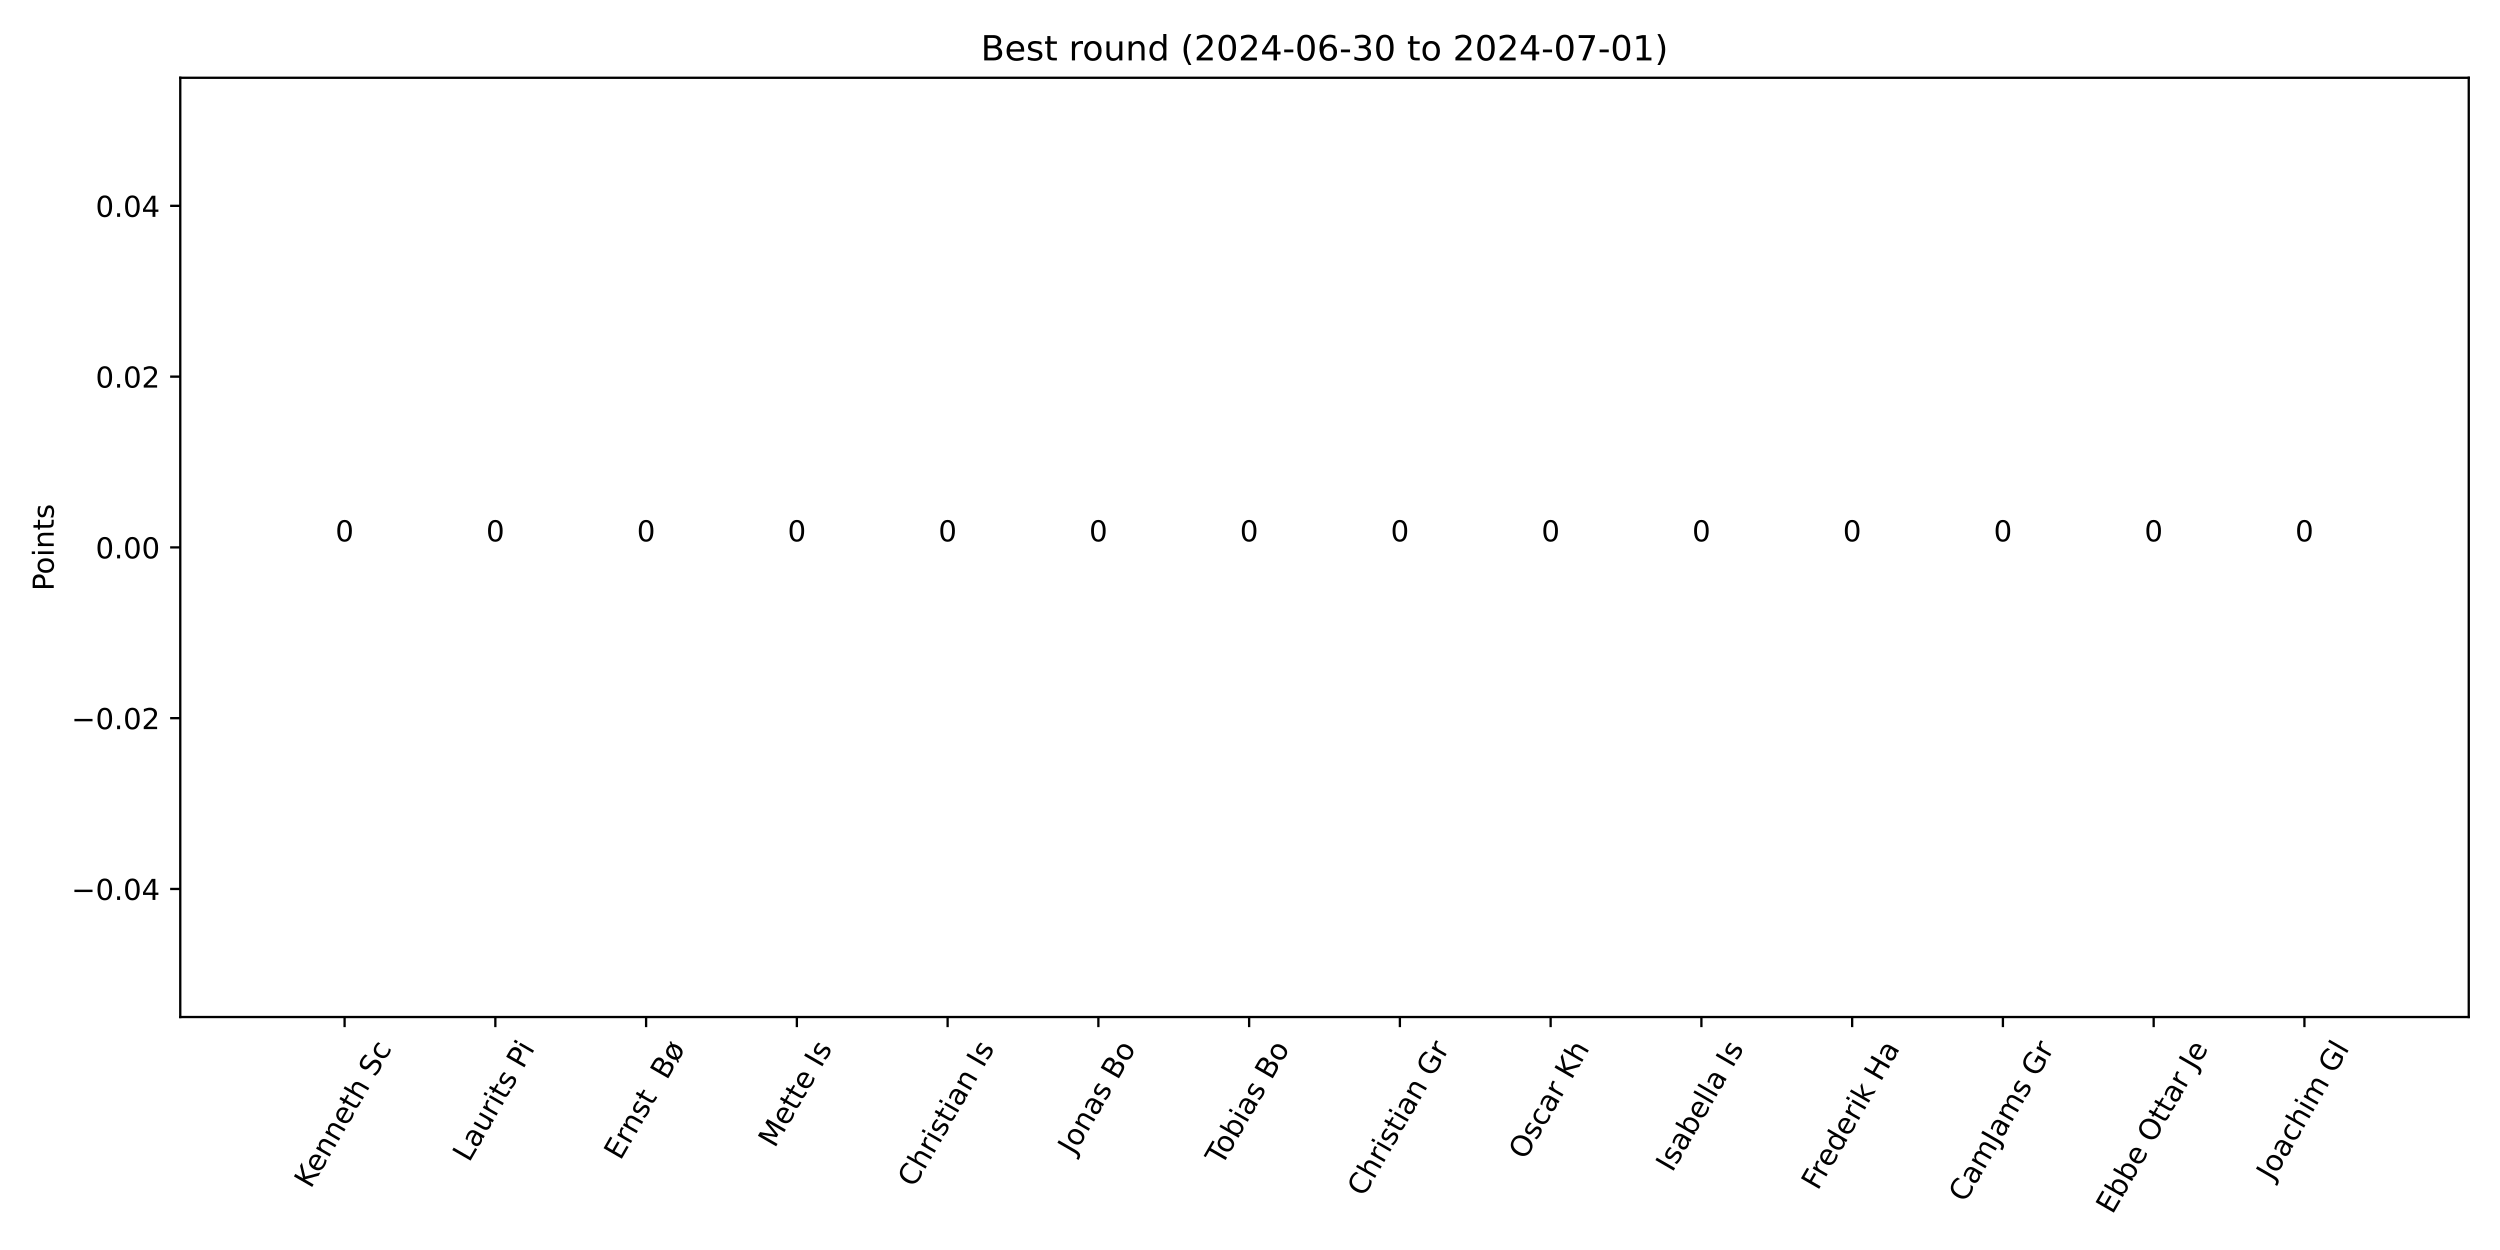
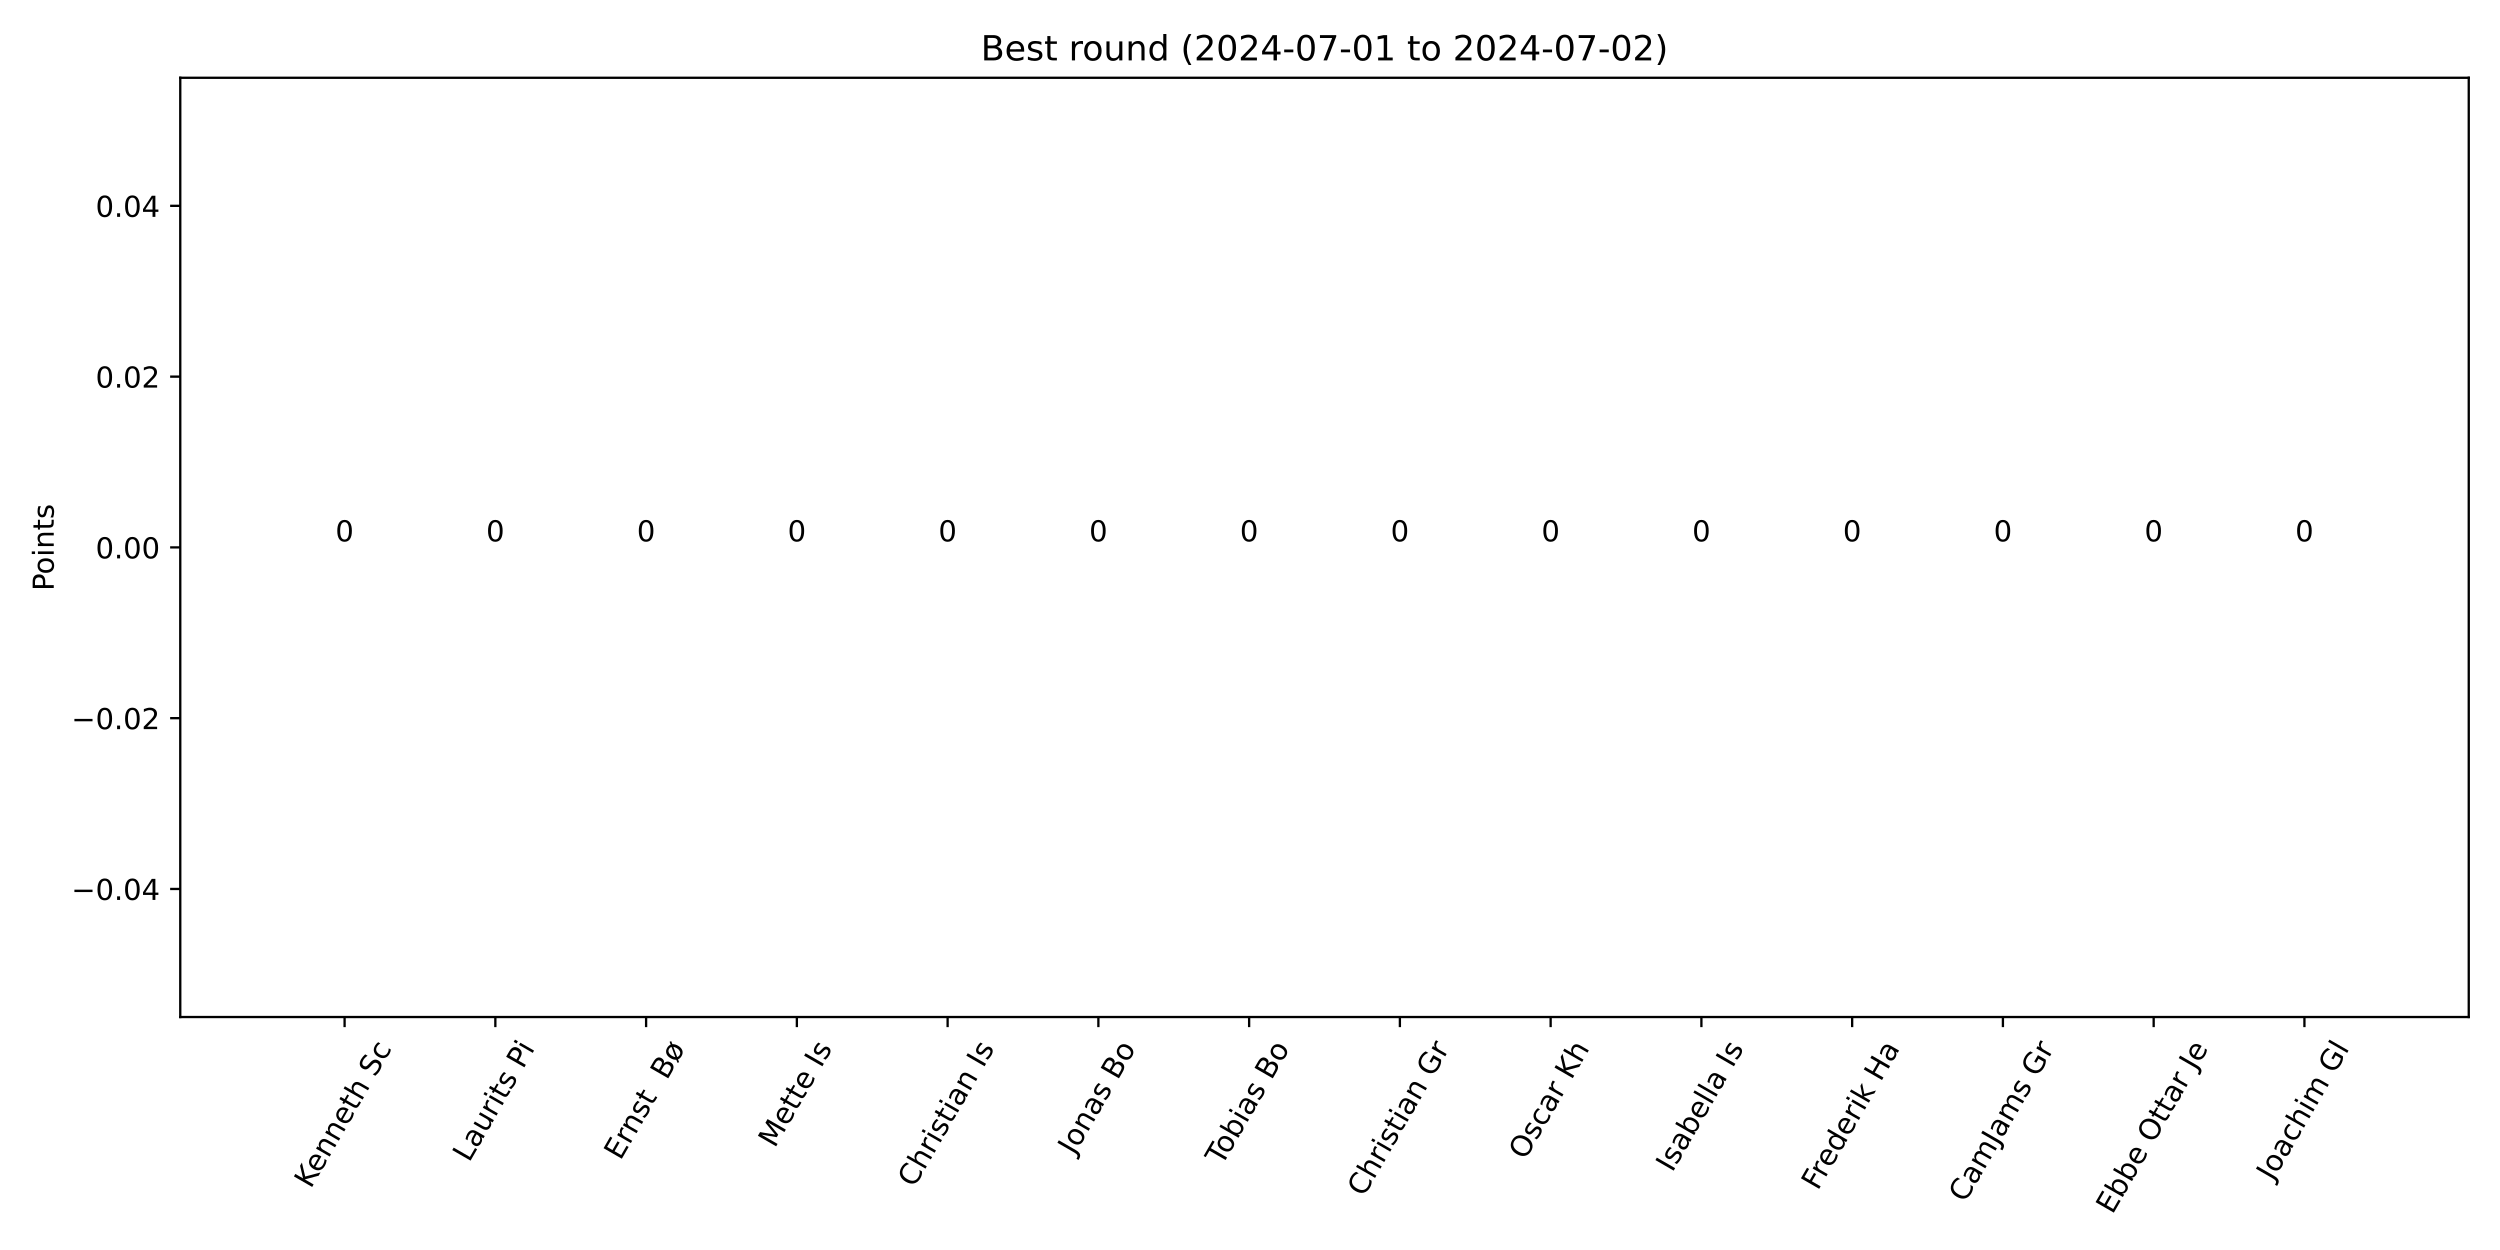
<svg xmlns="http://www.w3.org/2000/svg" xmlns:xlink="http://www.w3.org/1999/xlink" width="864pt" height="432pt" viewBox="0 0 864 432" version="1.1">
  <defs>
    <style type="text/css">*{stroke-linejoin: round; stroke-linecap: butt}</style>
  </defs>
  <g id="figure_1">
    <g id="patch_1">
      <path d="M 0 432  L 864 432  L 864 0  L 0 0  z " style="fill: #ffffff" />
    </g>
    <g id="axes_1">
      <g id="patch_2">
        <path d="M 62.3 351.483  L 853.2 351.483  L 853.2 26.88  L 62.3 26.88  z " style="fill: #ffffff" />
      </g>
      <g id="patch_3">
-         <path d="M 98.25 189.181  L 139.931 189.181  L 139.931 189.181  L 98.25 189.181  z " clip-path="url(#pc8f43607da)" style="fill: #1e90ff" />
+         <path d="M 98.25 189.181  L 139.931 189.181  L 139.931 189.181  L 98.25 189.181  z " clip-path="url(#p1f60ab4ab5)" style="fill: #1e90ff" />
      </g>
      <g id="patch_4">
-         <path d="M 150.351 189.181  L 192.033 189.181  L 192.033 189.181  L 150.351 189.181  z " clip-path="url(#pc8f43607da)" style="fill: #1e90ff" />
+         <path d="M 150.351 189.181  L 192.033 189.181  L 192.033 189.181  L 150.351 189.181  z " clip-path="url(#p1f60ab4ab5)" style="fill: #1e90ff" />
      </g>
      <g id="patch_5">
-         <path d="M 202.453 189.181  L 244.134 189.181  L 244.134 189.181  L 202.453 189.181  z " clip-path="url(#pc8f43607da)" style="fill: #1e90ff" />
+         <path d="M 202.453 189.181  L 244.134 189.181  L 244.134 189.181  L 202.453 189.181  z " clip-path="url(#p1f60ab4ab5)" style="fill: #1e90ff" />
      </g>
      <g id="patch_6">
-         <path d="M 254.554 189.181  L 296.236 189.181  L 296.236 189.181  L 254.554 189.181  z " clip-path="url(#pc8f43607da)" style="fill: #1e90ff" />
+         <path d="M 254.554 189.181  L 296.236 189.181  L 296.236 189.181  L 254.554 189.181  z " clip-path="url(#p1f60ab4ab5)" style="fill: #1e90ff" />
      </g>
      <g id="patch_7">
-         <path d="M 306.656 189.181  L 348.337 189.181  L 348.337 189.181  L 306.656 189.181  z " clip-path="url(#pc8f43607da)" style="fill: #1e90ff" />
+         <path d="M 306.656 189.181  L 348.337 189.181  L 348.337 189.181  L 306.656 189.181  z " clip-path="url(#p1f60ab4ab5)" style="fill: #1e90ff" />
      </g>
      <g id="patch_8">
-         <path d="M 358.757 189.181  L 400.438 189.181  L 400.438 189.181  L 358.757 189.181  z " clip-path="url(#pc8f43607da)" style="fill: #1e90ff" />
+         <path d="M 358.757 189.181  L 400.438 189.181  L 400.438 189.181  L 358.757 189.181  z " clip-path="url(#p1f60ab4ab5)" style="fill: #1e90ff" />
      </g>
      <g id="patch_9">
-         <path d="M 410.859 189.181  L 452.54 189.181  L 452.54 189.181  L 410.859 189.181  z " clip-path="url(#pc8f43607da)" style="fill: #1e90ff" />
+         <path d="M 410.859 189.181  L 452.54 189.181  L 452.54 189.181  L 410.859 189.181  z " clip-path="url(#p1f60ab4ab5)" style="fill: #1e90ff" />
      </g>
      <g id="patch_10">
-         <path d="M 462.96 189.181  L 504.641 189.181  L 504.641 189.181  L 462.96 189.181  z " clip-path="url(#pc8f43607da)" style="fill: #1e90ff" />
+         <path d="M 462.96 189.181  L 504.641 189.181  L 504.641 189.181  L 462.96 189.181  z " clip-path="url(#p1f60ab4ab5)" style="fill: #1e90ff" />
      </g>
      <g id="patch_11">
-         <path d="M 515.062 189.181  L 556.743 189.181  L 556.743 189.181  L 515.062 189.181  z " clip-path="url(#pc8f43607da)" style="fill: #1e90ff" />
+         <path d="M 515.062 189.181  L 556.743 189.181  L 556.743 189.181  L 515.062 189.181  z " clip-path="url(#p1f60ab4ab5)" style="fill: #1e90ff" />
      </g>
      <g id="patch_12">
-         <path d="M 567.163 189.181  L 608.844 189.181  L 608.844 189.181  L 567.163 189.181  z " clip-path="url(#pc8f43607da)" style="fill: #1e90ff" />
+         <path d="M 567.163 189.181  L 608.844 189.181  L 608.844 189.181  L 567.163 189.181  z " clip-path="url(#p1f60ab4ab5)" style="fill: #1e90ff" />
      </g>
      <g id="patch_13">
-         <path d="M 619.264 189.181  L 660.946 189.181  L 660.946 189.181  L 619.264 189.181  z " clip-path="url(#pc8f43607da)" style="fill: #1e90ff" />
+         <path d="M 619.264 189.181  L 660.946 189.181  L 660.946 189.181  L 619.264 189.181  z " clip-path="url(#p1f60ab4ab5)" style="fill: #1e90ff" />
      </g>
      <g id="patch_14">
-         <path d="M 671.366 189.181  L 713.047 189.181  L 713.047 189.181  L 671.366 189.181  z " clip-path="url(#pc8f43607da)" style="fill: #1e90ff" />
+         <path d="M 671.366 189.181  L 713.047 189.181  L 713.047 189.181  L 671.366 189.181  z " clip-path="url(#p1f60ab4ab5)" style="fill: #1e90ff" />
      </g>
      <g id="patch_15">
-         <path d="M 723.467 189.181  L 765.149 189.181  L 765.149 189.181  L 723.467 189.181  z " clip-path="url(#pc8f43607da)" style="fill: #1e90ff" />
+         <path d="M 723.467 189.181  L 765.149 189.181  L 765.149 189.181  L 723.467 189.181  z " clip-path="url(#p1f60ab4ab5)" style="fill: #1e90ff" />
      </g>
      <g id="patch_16">
-         <path d="M 775.569 189.181  L 817.25 189.181  L 817.25 189.181  L 775.569 189.181  z " clip-path="url(#pc8f43607da)" style="fill: #1e90ff" />
+         <path d="M 775.569 189.181  L 817.25 189.181  L 817.25 189.181  L 775.569 189.181  z " clip-path="url(#p1f60ab4ab5)" style="fill: #1e90ff" />
      </g>
      <g id="matplotlib.axis_1">
        <g id="xtick_1">
          <g id="line2d_1">
            <defs>
-               <path id="me9775a3756" d="M 0 0  L 0 3.5  " style="stroke: #000000; stroke-width: 0.8" />
+               <path id="m87317bc1e0" d="M 0 0  L 0 3.5  " style="stroke: #000000; stroke-width: 0.8" />
            </defs>
            <g>
-               <use xlink:href="#me9775a3756" x="119.091" y="351.483" style="stroke: #000000; stroke-width: 0.8" />
+               <use xlink:href="#m87317bc1e0" x="119.091" y="351.483" style="stroke: #000000; stroke-width: 0.8" />
            </g>
          </g>
          <g id="text_1">
            <g transform="translate(107.3998 411.0581) rotate(-60) scale(0.1 -0.1)">
              <defs>
                <path id="DejaVuSans-4b" d="M 628 4666  L 1259 4666  L 1259 2694  L 3353 4666  L 4166 4666  L 1850 2491  L 4331 0  L 3500 0  L 1259 2247  L 1259 0  L 628 0  L 628 4666  z " transform="scale(0.015625)" />
                <path id="DejaVuSans-65" d="M 3597 1894  L 3597 1613  L 953 1613  Q 991 1019 1311 708  Q 1631 397 2203 397  Q 2534 397 2845 478  Q 3156 559 3463 722  L 3463 178  Q 3153 47 2828 -22  Q 2503 -91 2169 -91  Q 1331 -91 842 396  Q 353 884 353 1716  Q 353 2575 817 3079  Q 1281 3584 2069 3584  Q 2775 3584 3186 3129  Q 3597 2675 3597 1894  z M 3022 2063  Q 3016 2534 2758 2815  Q 2500 3097 2075 3097  Q 1594 3097 1305 2825  Q 1016 2553 972 2059  L 3022 2063  z " transform="scale(0.015625)" />
                <path id="DejaVuSans-6e" d="M 3513 2113  L 3513 0  L 2938 0  L 2938 2094  Q 2938 2591 2744 2837  Q 2550 3084 2163 3084  Q 1697 3084 1428 2787  Q 1159 2491 1159 1978  L 1159 0  L 581 0  L 581 3500  L 1159 3500  L 1159 2956  Q 1366 3272 1645 3428  Q 1925 3584 2291 3584  Q 2894 3584 3203 3211  Q 3513 2838 3513 2113  z " transform="scale(0.015625)" />
                <path id="DejaVuSans-74" d="M 1172 4494  L 1172 3500  L 2356 3500  L 2356 3053  L 1172 3053  L 1172 1153  Q 1172 725 1289 603  Q 1406 481 1766 481  L 2356 481  L 2356 0  L 1766 0  Q 1100 0 847 248  Q 594 497 594 1153  L 594 3053  L 172 3053  L 172 3500  L 594 3500  L 594 4494  L 1172 4494  z " transform="scale(0.015625)" />
                <path id="DejaVuSans-68" d="M 3513 2113  L 3513 0  L 2938 0  L 2938 2094  Q 2938 2591 2744 2837  Q 2550 3084 2163 3084  Q 1697 3084 1428 2787  Q 1159 2491 1159 1978  L 1159 0  L 581 0  L 581 4863  L 1159 4863  L 1159 2956  Q 1366 3272 1645 3428  Q 1925 3584 2291 3584  Q 2894 3584 3203 3211  Q 3513 2838 3513 2113  z " transform="scale(0.015625)" />
                <path id="DejaVuSans-20" transform="scale(0.015625)" />
                <path id="DejaVuSans-53" d="M 3425 4513  L 3425 3897  Q 3066 4069 2747 4153  Q 2428 4238 2131 4238  Q 1616 4238 1336 4038  Q 1056 3838 1056 3469  Q 1056 3159 1242 3001  Q 1428 2844 1947 2747  L 2328 2669  Q 3034 2534 3370 2195  Q 3706 1856 3706 1288  Q 3706 609 3251 259  Q 2797 -91 1919 -91  Q 1588 -91 1214 -16  Q 841 59 441 206  L 441 856  Q 825 641 1194 531  Q 1563 422 1919 422  Q 2459 422 2753 634  Q 3047 847 3047 1241  Q 3047 1584 2836 1778  Q 2625 1972 2144 2069  L 1759 2144  Q 1053 2284 737 2584  Q 422 2884 422 3419  Q 422 4038 858 4394  Q 1294 4750 2059 4750  Q 2388 4750 2728 4690  Q 3069 4631 3425 4513  z " transform="scale(0.015625)" />
                <path id="DejaVuSans-63" d="M 3122 3366  L 3122 2828  Q 2878 2963 2633 3030  Q 2388 3097 2138 3097  Q 1578 3097 1268 2742  Q 959 2388 959 1747  Q 959 1106 1268 751  Q 1578 397 2138 397  Q 2388 397 2633 464  Q 2878 531 3122 666  L 3122 134  Q 2881 22 2623 -34  Q 2366 -91 2075 -91  Q 1284 -91 818 406  Q 353 903 353 1747  Q 353 2603 823 3093  Q 1294 3584 2113 3584  Q 2378 3584 2631 3529  Q 2884 3475 3122 3366  z " transform="scale(0.015625)" />
              </defs>
              <use xlink:href="#DejaVuSans-4b" />
              <use xlink:href="#DejaVuSans-65" x="60.576" />
              <use xlink:href="#DejaVuSans-6e" x="122.1" />
              <use xlink:href="#DejaVuSans-6e" x="185.479" />
              <use xlink:href="#DejaVuSans-65" x="248.857" />
              <use xlink:href="#DejaVuSans-74" x="310.381" />
              <use xlink:href="#DejaVuSans-68" x="349.59" />
              <use xlink:href="#DejaVuSans-20" x="412.969" />
              <use xlink:href="#DejaVuSans-53" x="444.756" />
              <use xlink:href="#DejaVuSans-63" x="508.232" />
            </g>
          </g>
        </g>
        <g id="xtick_2">
          <g id="line2d_2">
            <g>
-               <use xlink:href="#me9775a3756" x="171.192" y="351.483" style="stroke: #000000; stroke-width: 0.8" />
+               <use xlink:href="#m87317bc1e0" x="171.192" y="351.483" style="stroke: #000000; stroke-width: 0.8" />
            </g>
          </g>
          <g id="text_2">
            <g transform="translate(162.1274 401.9608) rotate(-60) scale(0.1 -0.1)">
              <defs>
                <path id="DejaVuSans-4c" d="M 628 4666  L 1259 4666  L 1259 531  L 3531 531  L 3531 0  L 628 0  L 628 4666  z " transform="scale(0.015625)" />
                <path id="DejaVuSans-61" d="M 2194 1759  Q 1497 1759 1228 1600  Q 959 1441 959 1056  Q 959 750 1161 570  Q 1363 391 1709 391  Q 2188 391 2477 730  Q 2766 1069 2766 1631  L 2766 1759  L 2194 1759  z M 3341 1997  L 3341 0  L 2766 0  L 2766 531  Q 2569 213 2275 61  Q 1981 -91 1556 -91  Q 1019 -91 701 211  Q 384 513 384 1019  Q 384 1609 779 1909  Q 1175 2209 1959 2209  L 2766 2209  L 2766 2266  Q 2766 2663 2505 2880  Q 2244 3097 1772 3097  Q 1472 3097 1187 3025  Q 903 2953 641 2809  L 641 3341  Q 956 3463 1253 3523  Q 1550 3584 1831 3584  Q 2591 3584 2966 3190  Q 3341 2797 3341 1997  z " transform="scale(0.015625)" />
                <path id="DejaVuSans-75" d="M 544 1381  L 544 3500  L 1119 3500  L 1119 1403  Q 1119 906 1312 657  Q 1506 409 1894 409  Q 2359 409 2629 706  Q 2900 1003 2900 1516  L 2900 3500  L 3475 3500  L 3475 0  L 2900 0  L 2900 538  Q 2691 219 2414 64  Q 2138 -91 1772 -91  Q 1169 -91 856 284  Q 544 659 544 1381  z M 1991 3584  L 1991 3584  z " transform="scale(0.015625)" />
                <path id="DejaVuSans-72" d="M 2631 2963  Q 2534 3019 2420 3045  Q 2306 3072 2169 3072  Q 1681 3072 1420 2755  Q 1159 2438 1159 1844  L 1159 0  L 581 0  L 581 3500  L 1159 3500  L 1159 2956  Q 1341 3275 1631 3429  Q 1922 3584 2338 3584  Q 2397 3584 2469 3576  Q 2541 3569 2628 3553  L 2631 2963  z " transform="scale(0.015625)" />
                <path id="DejaVuSans-69" d="M 603 3500  L 1178 3500  L 1178 0  L 603 0  L 603 3500  z M 603 4863  L 1178 4863  L 1178 4134  L 603 4134  L 603 4863  z " transform="scale(0.015625)" />
                <path id="DejaVuSans-73" d="M 2834 3397  L 2834 2853  Q 2591 2978 2328 3040  Q 2066 3103 1784 3103  Q 1356 3103 1142 2972  Q 928 2841 928 2578  Q 928 2378 1081 2264  Q 1234 2150 1697 2047  L 1894 2003  Q 2506 1872 2764 1633  Q 3022 1394 3022 966  Q 3022 478 2636 193  Q 2250 -91 1575 -91  Q 1294 -91 989 -36  Q 684 19 347 128  L 347 722  Q 666 556 975 473  Q 1284 391 1588 391  Q 1994 391 2212 530  Q 2431 669 2431 922  Q 2431 1156 2273 1281  Q 2116 1406 1581 1522  L 1381 1569  Q 847 1681 609 1914  Q 372 2147 372 2553  Q 372 3047 722 3315  Q 1072 3584 1716 3584  Q 2034 3584 2315 3537  Q 2597 3491 2834 3397  z " transform="scale(0.015625)" />
                <path id="DejaVuSans-50" d="M 1259 4147  L 1259 2394  L 2053 2394  Q 2494 2394 2734 2622  Q 2975 2850 2975 3272  Q 2975 3691 2734 3919  Q 2494 4147 2053 4147  L 1259 4147  z M 628 4666  L 2053 4666  Q 2838 4666 3239 4311  Q 3641 3956 3641 3272  Q 3641 2581 3239 2228  Q 2838 1875 2053 1875  L 1259 1875  L 1259 0  L 628 0  L 628 4666  z " transform="scale(0.015625)" />
              </defs>
              <use xlink:href="#DejaVuSans-4c" />
              <use xlink:href="#DejaVuSans-61" x="55.713" />
              <use xlink:href="#DejaVuSans-75" x="116.992" />
              <use xlink:href="#DejaVuSans-72" x="180.371" />
              <use xlink:href="#DejaVuSans-69" x="221.484" />
              <use xlink:href="#DejaVuSans-74" x="249.268" />
              <use xlink:href="#DejaVuSans-73" x="288.477" />
              <use xlink:href="#DejaVuSans-20" x="340.576" />
              <use xlink:href="#DejaVuSans-50" x="372.363" />
              <use xlink:href="#DejaVuSans-69" x="430.416" />
            </g>
          </g>
        </g>
        <g id="xtick_3">
          <g id="line2d_3">
            <g>
-               <use xlink:href="#me9775a3756" x="223.293" y="351.483" style="stroke: #000000; stroke-width: 0.8" />
+               <use xlink:href="#m87317bc1e0" x="223.293" y="351.483" style="stroke: #000000; stroke-width: 0.8" />
            </g>
          </g>
          <g id="text_3">
            <g transform="translate(214.4187 401.3031) rotate(-60) scale(0.1 -0.1)">
              <defs>
                <path id="DejaVuSans-45" d="M 628 4666  L 3578 4666  L 3578 4134  L 1259 4134  L 1259 2753  L 3481 2753  L 3481 2222  L 1259 2222  L 1259 531  L 3634 531  L 3634 0  L 628 0  L 628 4666  z " transform="scale(0.015625)" />
                <path id="DejaVuSans-42" d="M 1259 2228  L 1259 519  L 2272 519  Q 2781 519 3026 730  Q 3272 941 3272 1375  Q 3272 1813 3026 2020  Q 2781 2228 2272 2228  L 1259 2228  z M 1259 4147  L 1259 2741  L 2194 2741  Q 2656 2741 2882 2914  Q 3109 3088 3109 3444  Q 3109 3797 2882 3972  Q 2656 4147 2194 4147  L 1259 4147  z M 628 4666  L 2241 4666  Q 2963 4666 3353 4366  Q 3744 4066 3744 3513  Q 3744 3084 3544 2831  Q 3344 2578 2956 2516  Q 3422 2416 3680 2098  Q 3938 1781 3938 1306  Q 3938 681 3513 340  Q 3088 0 2303 0  L 628 0  L 628 4666  z " transform="scale(0.015625)" />
                <path id="DejaVuSans-f8" d="M 2828 2503  L 1306 653  Q 1434 522 1595 459  Q 1756 397 1959 397  Q 2419 397 2687 759  Q 2956 1122 2956 1747  Q 2956 1994 2925 2176  Q 2894 2359 2828 2503  z M 2606 2841  Q 2475 2969 2314 3033  Q 2153 3097 1959 3097  Q 1488 3097 1223 2730  Q 959 2363 959 1703  Q 959 1478 989 1306  Q 1019 1134 1081 991  L 2606 2841  z M 691 519  Q 522 759 437 1067  Q 353 1375 353 1747  Q 353 2609 779 3096  Q 1206 3584 1959 3584  Q 2250 3584 2498 3504  Q 2747 3425 2956 3263  L 3391 3788  L 3688 3541  L 3231 2981  Q 3397 2741 3481 2431  Q 3566 2122 3566 1747  Q 3566 888 3137 398  Q 2709 -91 1959 -91  Q 1659 -91 1407 -9  Q 1156 72 959 231  L 525 -294  L 225 -50  L 691 519  z " transform="scale(0.015625)" />
              </defs>
              <use xlink:href="#DejaVuSans-45" />
              <use xlink:href="#DejaVuSans-72" x="63.184" />
              <use xlink:href="#DejaVuSans-6e" x="102.547" />
              <use xlink:href="#DejaVuSans-73" x="165.926" />
              <use xlink:href="#DejaVuSans-74" x="218.025" />
              <use xlink:href="#DejaVuSans-20" x="257.234" />
              <use xlink:href="#DejaVuSans-20" x="289.021" />
              <use xlink:href="#DejaVuSans-42" x="320.809" />
              <use xlink:href="#DejaVuSans-f8" x="389.412" />
            </g>
          </g>
        </g>
        <g id="xtick_4">
          <g id="line2d_4">
            <g>
-               <use xlink:href="#me9775a3756" x="275.395" y="351.483" style="stroke: #000000; stroke-width: 0.8" />
+               <use xlink:href="#m87317bc1e0" x="275.395" y="351.483" style="stroke: #000000; stroke-width: 0.8" />
            </g>
          </g>
          <g id="text_4">
            <g transform="translate(267.7565 397.0204) rotate(-60) scale(0.1 -0.1)">
              <defs>
                <path id="DejaVuSans-4d" d="M 628 4666  L 1569 4666  L 2759 1491  L 3956 4666  L 4897 4666  L 4897 0  L 4281 0  L 4281 4097  L 3078 897  L 2444 897  L 1241 4097  L 1241 0  L 628 0  L 628 4666  z " transform="scale(0.015625)" />
                <path id="DejaVuSans-49" d="M 628 4666  L 1259 4666  L 1259 0  L 628 0  L 628 4666  z " transform="scale(0.015625)" />
              </defs>
              <use xlink:href="#DejaVuSans-4d" />
              <use xlink:href="#DejaVuSans-65" x="86.279" />
              <use xlink:href="#DejaVuSans-74" x="147.803" />
              <use xlink:href="#DejaVuSans-74" x="187.012" />
              <use xlink:href="#DejaVuSans-65" x="226.221" />
              <use xlink:href="#DejaVuSans-20" x="287.744" />
              <use xlink:href="#DejaVuSans-49" x="319.531" />
              <use xlink:href="#DejaVuSans-73" x="349.023" />
            </g>
          </g>
        </g>
        <g id="xtick_5">
          <g id="line2d_5">
            <g>
-               <use xlink:href="#me9775a3756" x="327.496" y="351.483" style="stroke: #000000; stroke-width: 0.8" />
+               <use xlink:href="#m87317bc1e0" x="327.496" y="351.483" style="stroke: #000000; stroke-width: 0.8" />
            </g>
          </g>
          <g id="text_5">
            <g transform="translate(315.906 410.7103) rotate(-60) scale(0.1 -0.1)">
              <defs>
                <path id="DejaVuSans-43" d="M 4122 4306  L 4122 3641  Q 3803 3938 3442 4084  Q 3081 4231 2675 4231  Q 1875 4231 1450 3742  Q 1025 3253 1025 2328  Q 1025 1406 1450 917  Q 1875 428 2675 428  Q 3081 428 3442 575  Q 3803 722 4122 1019  L 4122 359  Q 3791 134 3420 21  Q 3050 -91 2638 -91  Q 1578 -91 968 557  Q 359 1206 359 2328  Q 359 3453 968 4101  Q 1578 4750 2638 4750  Q 3056 4750 3426 4639  Q 3797 4528 4122 4306  z " transform="scale(0.015625)" />
              </defs>
              <use xlink:href="#DejaVuSans-43" />
              <use xlink:href="#DejaVuSans-68" x="69.824" />
              <use xlink:href="#DejaVuSans-72" x="133.203" />
              <use xlink:href="#DejaVuSans-69" x="174.316" />
              <use xlink:href="#DejaVuSans-73" x="202.1" />
              <use xlink:href="#DejaVuSans-74" x="254.199" />
              <use xlink:href="#DejaVuSans-69" x="293.408" />
              <use xlink:href="#DejaVuSans-61" x="321.191" />
              <use xlink:href="#DejaVuSans-6e" x="382.471" />
              <use xlink:href="#DejaVuSans-20" x="445.85" />
              <use xlink:href="#DejaVuSans-49" x="477.637" />
              <use xlink:href="#DejaVuSans-73" x="507.129" />
            </g>
          </g>
        </g>
        <g id="xtick_6">
          <g id="line2d_6">
            <g>
-               <use xlink:href="#me9775a3756" x="379.598" y="351.483" style="stroke: #000000; stroke-width: 0.8" />
+               <use xlink:href="#m87317bc1e0" x="379.598" y="351.483" style="stroke: #000000; stroke-width: 0.8" />
            </g>
          </g>
          <g id="text_6">
            <g transform="translate(371.2621 399.4358) rotate(-60) scale(0.1 -0.1)">
              <defs>
                <path id="DejaVuSans-4a" d="M 628 4666  L 1259 4666  L 1259 325  Q 1259 -519 939 -900  Q 619 -1281 -91 -1281  L -331 -1281  L -331 -750  L -134 -750  Q 284 -750 456 -515  Q 628 -281 628 325  L 628 4666  z " transform="scale(0.015625)" />
                <path id="DejaVuSans-6f" d="M 1959 3097  Q 1497 3097 1228 2736  Q 959 2375 959 1747  Q 959 1119 1226 758  Q 1494 397 1959 397  Q 2419 397 2687 759  Q 2956 1122 2956 1747  Q 2956 2369 2687 2733  Q 2419 3097 1959 3097  z M 1959 3584  Q 2709 3584 3137 3096  Q 3566 2609 3566 1747  Q 3566 888 3137 398  Q 2709 -91 1959 -91  Q 1206 -91 779 398  Q 353 888 353 1747  Q 353 2609 779 3096  Q 1206 3584 1959 3584  z " transform="scale(0.015625)" />
              </defs>
              <use xlink:href="#DejaVuSans-4a" />
              <use xlink:href="#DejaVuSans-6f" x="29.492" />
              <use xlink:href="#DejaVuSans-6e" x="90.674" />
              <use xlink:href="#DejaVuSans-61" x="154.053" />
              <use xlink:href="#DejaVuSans-73" x="215.332" />
              <use xlink:href="#DejaVuSans-20" x="267.432" />
              <use xlink:href="#DejaVuSans-42" x="299.219" />
              <use xlink:href="#DejaVuSans-6f" x="367.822" />
            </g>
          </g>
        </g>
        <g id="xtick_7">
          <g id="line2d_7">
            <g>
-               <use xlink:href="#me9775a3756" x="431.699" y="351.483" style="stroke: #000000; stroke-width: 0.8" />
+               <use xlink:href="#m87317bc1e0" x="431.699" y="351.483" style="stroke: #000000; stroke-width: 0.8" />
            </g>
          </g>
          <g id="text_7">
            <g transform="translate(422.3019 403.1137) rotate(-60) scale(0.1 -0.1)">
              <defs>
                <path id="DejaVuSans-54" d="M -19 4666  L 3928 4666  L 3928 4134  L 2272 4134  L 2272 0  L 1638 0  L 1638 4134  L -19 4134  L -19 4666  z " transform="scale(0.015625)" />
                <path id="DejaVuSans-62" d="M 3116 1747  Q 3116 2381 2855 2742  Q 2594 3103 2138 3103  Q 1681 3103 1420 2742  Q 1159 2381 1159 1747  Q 1159 1113 1420 752  Q 1681 391 2138 391  Q 2594 391 2855 752  Q 3116 1113 3116 1747  z M 1159 2969  Q 1341 3281 1617 3432  Q 1894 3584 2278 3584  Q 2916 3584 3314 3078  Q 3713 2572 3713 1747  Q 3713 922 3314 415  Q 2916 -91 2278 -91  Q 1894 -91 1617 61  Q 1341 213 1159 525  L 1159 0  L 581 0  L 581 4863  L 1159 4863  L 1159 2969  z " transform="scale(0.015625)" />
              </defs>
              <use xlink:href="#DejaVuSans-54" />
              <use xlink:href="#DejaVuSans-6f" x="44.084" />
              <use xlink:href="#DejaVuSans-62" x="105.266" />
              <use xlink:href="#DejaVuSans-69" x="168.742" />
              <use xlink:href="#DejaVuSans-61" x="196.525" />
              <use xlink:href="#DejaVuSans-73" x="257.805" />
              <use xlink:href="#DejaVuSans-20" x="309.904" />
              <use xlink:href="#DejaVuSans-42" x="341.691" />
              <use xlink:href="#DejaVuSans-6f" x="410.295" />
            </g>
          </g>
        </g>
        <g id="xtick_8">
          <g id="line2d_8">
            <g>
-               <use xlink:href="#me9775a3756" x="483.801" y="351.483" style="stroke: #000000; stroke-width: 0.8" />
+               <use xlink:href="#m87317bc1e0" x="483.801" y="351.483" style="stroke: #000000; stroke-width: 0.8" />
            </g>
          </g>
          <g id="text_8">
            <g transform="translate(471.2853 413.9146) rotate(-60) scale(0.1 -0.1)">
              <defs>
                <path id="DejaVuSans-47" d="M 3809 666  L 3809 1919  L 2778 1919  L 2778 2438  L 4434 2438  L 4434 434  Q 4069 175 3628 42  Q 3188 -91 2688 -91  Q 1594 -91 976 548  Q 359 1188 359 2328  Q 359 3472 976 4111  Q 1594 4750 2688 4750  Q 3144 4750 3555 4637  Q 3966 4525 4313 4306  L 4313 3634  Q 3963 3931 3569 4081  Q 3175 4231 2741 4231  Q 1884 4231 1454 3753  Q 1025 3275 1025 2328  Q 1025 1384 1454 906  Q 1884 428 2741 428  Q 3075 428 3337 486  Q 3600 544 3809 666  z " transform="scale(0.015625)" />
              </defs>
              <use xlink:href="#DejaVuSans-43" />
              <use xlink:href="#DejaVuSans-68" x="69.824" />
              <use xlink:href="#DejaVuSans-72" x="133.203" />
              <use xlink:href="#DejaVuSans-69" x="174.316" />
              <use xlink:href="#DejaVuSans-73" x="202.1" />
              <use xlink:href="#DejaVuSans-74" x="254.199" />
              <use xlink:href="#DejaVuSans-69" x="293.408" />
              <use xlink:href="#DejaVuSans-61" x="321.191" />
              <use xlink:href="#DejaVuSans-6e" x="382.471" />
              <use xlink:href="#DejaVuSans-20" x="445.85" />
              <use xlink:href="#DejaVuSans-47" x="477.637" />
              <use xlink:href="#DejaVuSans-72" x="555.127" />
            </g>
          </g>
        </g>
        <g id="xtick_9">
          <g id="line2d_9">
            <g>
-               <use xlink:href="#me9775a3756" x="535.902" y="351.483" style="stroke: #000000; stroke-width: 0.8" />
+               <use xlink:href="#m87317bc1e0" x="535.902" y="351.483" style="stroke: #000000; stroke-width: 0.8" />
            </g>
          </g>
          <g id="text_9">
            <g transform="translate(527.0688 401.1597) rotate(-60) scale(0.1 -0.1)">
              <defs>
                <path id="DejaVuSans-4f" d="M 2522 4238  Q 1834 4238 1429 3725  Q 1025 3213 1025 2328  Q 1025 1447 1429 934  Q 1834 422 2522 422  Q 3209 422 3611 934  Q 4013 1447 4013 2328  Q 4013 3213 3611 3725  Q 3209 4238 2522 4238  z M 2522 4750  Q 3503 4750 4090 4092  Q 4678 3434 4678 2328  Q 4678 1225 4090 567  Q 3503 -91 2522 -91  Q 1538 -91 948 565  Q 359 1222 359 2328  Q 359 3434 948 4092  Q 1538 4750 2522 4750  z " transform="scale(0.015625)" />
              </defs>
              <use xlink:href="#DejaVuSans-4f" />
              <use xlink:href="#DejaVuSans-73" x="78.711" />
              <use xlink:href="#DejaVuSans-63" x="130.811" />
              <use xlink:href="#DejaVuSans-61" x="185.791" />
              <use xlink:href="#DejaVuSans-72" x="247.07" />
              <use xlink:href="#DejaVuSans-20" x="288.184" />
              <use xlink:href="#DejaVuSans-4b" x="319.971" />
              <use xlink:href="#DejaVuSans-68" x="385.547" />
            </g>
          </g>
        </g>
        <g id="xtick_10">
          <g id="line2d_10">
            <g>
-               <use xlink:href="#me9775a3756" x="588.004" y="351.483" style="stroke: #000000; stroke-width: 0.8" />
+               <use xlink:href="#m87317bc1e0" x="588.004" y="351.483" style="stroke: #000000; stroke-width: 0.8" />
            </g>
          </g>
          <g id="text_10">
            <g transform="translate(577.9406 405.4195) rotate(-60) scale(0.1 -0.1)">
              <defs>
                <path id="DejaVuSans-6c" d="M 603 4863  L 1178 4863  L 1178 0  L 603 0  L 603 4863  z " transform="scale(0.015625)" />
              </defs>
              <use xlink:href="#DejaVuSans-49" />
              <use xlink:href="#DejaVuSans-73" x="29.492" />
              <use xlink:href="#DejaVuSans-61" x="81.592" />
              <use xlink:href="#DejaVuSans-62" x="142.871" />
              <use xlink:href="#DejaVuSans-65" x="206.348" />
              <use xlink:href="#DejaVuSans-6c" x="267.871" />
              <use xlink:href="#DejaVuSans-6c" x="295.654" />
              <use xlink:href="#DejaVuSans-61" x="323.438" />
              <use xlink:href="#DejaVuSans-20" x="384.717" />
              <use xlink:href="#DejaVuSans-49" x="416.504" />
              <use xlink:href="#DejaVuSans-73" x="445.996" />
            </g>
          </g>
        </g>
        <g id="xtick_11">
          <g id="line2d_11">
            <g>
-               <use xlink:href="#me9775a3756" x="640.105" y="351.483" style="stroke: #000000; stroke-width: 0.8" />
+               <use xlink:href="#m87317bc1e0" x="640.105" y="351.483" style="stroke: #000000; stroke-width: 0.8" />
            </g>
          </g>
          <g id="text_11">
            <g transform="translate(628.2264 411.709) rotate(-60) scale(0.1 -0.1)">
              <defs>
                <path id="DejaVuSans-46" d="M 628 4666  L 3309 4666  L 3309 4134  L 1259 4134  L 1259 2759  L 3109 2759  L 3109 2228  L 1259 2228  L 1259 0  L 628 0  L 628 4666  z " transform="scale(0.015625)" />
                <path id="DejaVuSans-64" d="M 2906 2969  L 2906 4863  L 3481 4863  L 3481 0  L 2906 0  L 2906 525  Q 2725 213 2448 61  Q 2172 -91 1784 -91  Q 1150 -91 751 415  Q 353 922 353 1747  Q 353 2572 751 3078  Q 1150 3584 1784 3584  Q 2172 3584 2448 3432  Q 2725 3281 2906 2969  z M 947 1747  Q 947 1113 1208 752  Q 1469 391 1925 391  Q 2381 391 2643 752  Q 2906 1113 2906 1747  Q 2906 2381 2643 2742  Q 2381 3103 1925 3103  Q 1469 3103 1208 2742  Q 947 2381 947 1747  z " transform="scale(0.015625)" />
                <path id="DejaVuSans-6b" d="M 581 4863  L 1159 4863  L 1159 1991  L 2875 3500  L 3609 3500  L 1753 1863  L 3688 0  L 2938 0  L 1159 1709  L 1159 0  L 581 0  L 581 4863  z " transform="scale(0.015625)" />
                <path id="DejaVuSans-48" d="M 628 4666  L 1259 4666  L 1259 2753  L 3553 2753  L 3553 4666  L 4184 4666  L 4184 0  L 3553 0  L 3553 2222  L 1259 2222  L 1259 0  L 628 0  L 628 4666  z " transform="scale(0.015625)" />
              </defs>
              <use xlink:href="#DejaVuSans-46" />
              <use xlink:href="#DejaVuSans-72" x="50.27" />
              <use xlink:href="#DejaVuSans-65" x="89.133" />
              <use xlink:href="#DejaVuSans-64" x="150.656" />
              <use xlink:href="#DejaVuSans-65" x="214.133" />
              <use xlink:href="#DejaVuSans-72" x="275.656" />
              <use xlink:href="#DejaVuSans-69" x="316.77" />
              <use xlink:href="#DejaVuSans-6b" x="344.553" />
              <use xlink:href="#DejaVuSans-20" x="402.463" />
              <use xlink:href="#DejaVuSans-48" x="434.25" />
              <use xlink:href="#DejaVuSans-61" x="509.445" />
            </g>
          </g>
        </g>
        <g id="xtick_12">
          <g id="line2d_12">
            <g>
-               <use xlink:href="#me9775a3756" x="692.207" y="351.483" style="stroke: #000000; stroke-width: 0.8" />
+               <use xlink:href="#m87317bc1e0" x="692.207" y="351.483" style="stroke: #000000; stroke-width: 0.8" />
            </g>
          </g>
          <g id="text_12">
            <g transform="translate(679.1169 415.9038) rotate(-60) scale(0.1 -0.1)">
              <defs>
                <path id="DejaVuSans-6d" d="M 3328 2828  Q 3544 3216 3844 3400  Q 4144 3584 4550 3584  Q 5097 3584 5394 3201  Q 5691 2819 5691 2113  L 5691 0  L 5113 0  L 5113 2094  Q 5113 2597 4934 2840  Q 4756 3084 4391 3084  Q 3944 3084 3684 2787  Q 3425 2491 3425 1978  L 3425 0  L 2847 0  L 2847 2094  Q 2847 2600 2669 2842  Q 2491 3084 2119 3084  Q 1678 3084 1418 2786  Q 1159 2488 1159 1978  L 1159 0  L 581 0  L 581 3500  L 1159 3500  L 1159 2956  Q 1356 3278 1631 3431  Q 1906 3584 2284 3584  Q 2666 3584 2933 3390  Q 3200 3197 3328 2828  z " transform="scale(0.015625)" />
              </defs>
              <use xlink:href="#DejaVuSans-43" />
              <use xlink:href="#DejaVuSans-61" x="69.824" />
              <use xlink:href="#DejaVuSans-6d" x="131.104" />
              <use xlink:href="#DejaVuSans-4a" x="228.516" />
              <use xlink:href="#DejaVuSans-61" x="258.008" />
              <use xlink:href="#DejaVuSans-6d" x="319.287" />
              <use xlink:href="#DejaVuSans-73" x="416.699" />
              <use xlink:href="#DejaVuSans-20" x="468.799" />
              <use xlink:href="#DejaVuSans-47" x="500.586" />
              <use xlink:href="#DejaVuSans-72" x="578.076" />
            </g>
          </g>
        </g>
        <g id="xtick_13">
          <g id="line2d_13">
            <g>
-               <use xlink:href="#me9775a3756" x="744.308" y="351.483" style="stroke: #000000; stroke-width: 0.8" />
+               <use xlink:href="#m87317bc1e0" x="744.308" y="351.483" style="stroke: #000000; stroke-width: 0.8" />
            </g>
          </g>
          <g id="text_13">
            <g transform="translate(730.0527 419.9416) rotate(-60) scale(0.1 -0.1)">
              <use xlink:href="#DejaVuSans-45" />
              <use xlink:href="#DejaVuSans-62" x="63.184" />
              <use xlink:href="#DejaVuSans-62" x="126.66" />
              <use xlink:href="#DejaVuSans-65" x="190.137" />
              <use xlink:href="#DejaVuSans-20" x="251.66" />
              <use xlink:href="#DejaVuSans-4f" x="283.447" />
              <use xlink:href="#DejaVuSans-74" x="362.158" />
              <use xlink:href="#DejaVuSans-74" x="401.367" />
              <use xlink:href="#DejaVuSans-61" x="440.576" />
              <use xlink:href="#DejaVuSans-72" x="501.855" />
              <use xlink:href="#DejaVuSans-20" x="542.969" />
              <use xlink:href="#DejaVuSans-4a" x="574.756" />
              <use xlink:href="#DejaVuSans-65" x="604.248" />
            </g>
          </g>
        </g>
        <g id="xtick_14">
          <g id="line2d_14">
            <g>
-               <use xlink:href="#me9775a3756" x="796.409" y="351.483" style="stroke: #000000; stroke-width: 0.8" />
+               <use xlink:href="#m87317bc1e0" x="796.409" y="351.483" style="stroke: #000000; stroke-width: 0.8" />
            </g>
          </g>
          <g id="text_14">
            <g transform="translate(785.485 408.4032) rotate(-60) scale(0.1 -0.1)">
              <use xlink:href="#DejaVuSans-4a" />
              <use xlink:href="#DejaVuSans-6f" x="29.492" />
              <use xlink:href="#DejaVuSans-61" x="90.674" />
              <use xlink:href="#DejaVuSans-63" x="151.953" />
              <use xlink:href="#DejaVuSans-68" x="206.934" />
              <use xlink:href="#DejaVuSans-69" x="270.312" />
              <use xlink:href="#DejaVuSans-6d" x="298.096" />
              <use xlink:href="#DejaVuSans-20" x="395.508" />
              <use xlink:href="#DejaVuSans-47" x="427.295" />
              <use xlink:href="#DejaVuSans-6c" x="504.785" />
            </g>
          </g>
        </g>
      </g>
      <g id="matplotlib.axis_2">
        <g id="ytick_1">
          <g id="line2d_15">
            <defs>
-               <path id="mea66200754" d="M 0 0  L -3.5 0  " style="stroke: #000000; stroke-width: 0.8" />
+               <path id="ma51e341392" d="M 0 0  L -3.5 0  " style="stroke: #000000; stroke-width: 0.8" />
            </defs>
            <g>
-               <use xlink:href="#mea66200754" x="62.3" y="307.219" style="stroke: #000000; stroke-width: 0.8" />
+               <use xlink:href="#ma51e341392" x="62.3" y="307.219" style="stroke: #000000; stroke-width: 0.8" />
            </g>
          </g>
          <g id="text_15">
            <g transform="translate(24.65469 311.0179) scale(0.1 -0.1)">
              <defs>
                <path id="DejaVuSans-2212" d="M 678 2272  L 4684 2272  L 4684 1741  L 678 1741  L 678 2272  z " transform="scale(0.015625)" />
                <path id="DejaVuSans-30" d="M 2034 4250  Q 1547 4250 1301 3770  Q 1056 3291 1056 2328  Q 1056 1369 1301 889  Q 1547 409 2034 409  Q 2525 409 2770 889  Q 3016 1369 3016 2328  Q 3016 3291 2770 3770  Q 2525 4250 2034 4250  z M 2034 4750  Q 2819 4750 3233 4129  Q 3647 3509 3647 2328  Q 3647 1150 3233 529  Q 2819 -91 2034 -91  Q 1250 -91 836 529  Q 422 1150 422 2328  Q 422 3509 836 4129  Q 1250 4750 2034 4750  z " transform="scale(0.015625)" />
                <path id="DejaVuSans-2e" d="M 684 794  L 1344 794  L 1344 0  L 684 0  L 684 794  z " transform="scale(0.015625)" />
                <path id="DejaVuSans-34" d="M 2419 4116  L 825 1625  L 2419 1625  L 2419 4116  z M 2253 4666  L 3047 4666  L 3047 1625  L 3713 1625  L 3713 1100  L 3047 1100  L 3047 0  L 2419 0  L 2419 1100  L 313 1100  L 313 1709  L 2253 4666  z " transform="scale(0.015625)" />
              </defs>
              <use xlink:href="#DejaVuSans-2212" />
              <use xlink:href="#DejaVuSans-30" x="83.789" />
              <use xlink:href="#DejaVuSans-2e" x="147.412" />
              <use xlink:href="#DejaVuSans-30" x="179.199" />
              <use xlink:href="#DejaVuSans-34" x="242.822" />
            </g>
          </g>
        </g>
        <g id="ytick_2">
          <g id="line2d_16">
            <g>
-               <use xlink:href="#mea66200754" x="62.3" y="248.2" style="stroke: #000000; stroke-width: 0.8" />
+               <use xlink:href="#ma51e341392" x="62.3" y="248.2" style="stroke: #000000; stroke-width: 0.8" />
            </g>
          </g>
          <g id="text_16">
            <g transform="translate(24.65469 251.9992) scale(0.1 -0.1)">
              <defs>
                <path id="DejaVuSans-32" d="M 1228 531  L 3431 531  L 3431 0  L 469 0  L 469 531  Q 828 903 1448 1529  Q 2069 2156 2228 2338  Q 2531 2678 2651 2914  Q 2772 3150 2772 3378  Q 2772 3750 2511 3984  Q 2250 4219 1831 4219  Q 1534 4219 1204 4116  Q 875 4013 500 3803  L 500 4441  Q 881 4594 1212 4672  Q 1544 4750 1819 4750  Q 2544 4750 2975 4387  Q 3406 4025 3406 3419  Q 3406 3131 3298 2873  Q 3191 2616 2906 2266  Q 2828 2175 2409 1742  Q 1991 1309 1228 531  z " transform="scale(0.015625)" />
              </defs>
              <use xlink:href="#DejaVuSans-2212" />
              <use xlink:href="#DejaVuSans-30" x="83.789" />
              <use xlink:href="#DejaVuSans-2e" x="147.412" />
              <use xlink:href="#DejaVuSans-30" x="179.199" />
              <use xlink:href="#DejaVuSans-32" x="242.822" />
            </g>
          </g>
        </g>
        <g id="ytick_3">
          <g id="line2d_17">
            <g>
-               <use xlink:href="#mea66200754" x="62.3" y="189.181" style="stroke: #000000; stroke-width: 0.8" />
+               <use xlink:href="#ma51e341392" x="62.3" y="189.181" style="stroke: #000000; stroke-width: 0.8" />
            </g>
          </g>
          <g id="text_17">
            <g transform="translate(33.03437 192.9806) scale(0.1 -0.1)">
              <use xlink:href="#DejaVuSans-30" />
              <use xlink:href="#DejaVuSans-2e" x="63.623" />
              <use xlink:href="#DejaVuSans-30" x="95.41" />
              <use xlink:href="#DejaVuSans-30" x="159.033" />
            </g>
          </g>
        </g>
        <g id="ytick_4">
          <g id="line2d_18">
            <g>
-               <use xlink:href="#mea66200754" x="62.3" y="130.163" style="stroke: #000000; stroke-width: 0.8" />
+               <use xlink:href="#ma51e341392" x="62.3" y="130.163" style="stroke: #000000; stroke-width: 0.8" />
            </g>
          </g>
          <g id="text_18">
            <g transform="translate(33.03437 133.9619) scale(0.1 -0.1)">
              <use xlink:href="#DejaVuSans-30" />
              <use xlink:href="#DejaVuSans-2e" x="63.623" />
              <use xlink:href="#DejaVuSans-30" x="95.41" />
              <use xlink:href="#DejaVuSans-32" x="159.033" />
            </g>
          </g>
        </g>
        <g id="ytick_5">
          <g id="line2d_19">
            <g>
-               <use xlink:href="#mea66200754" x="62.3" y="71.144" style="stroke: #000000; stroke-width: 0.8" />
+               <use xlink:href="#ma51e341392" x="62.3" y="71.144" style="stroke: #000000; stroke-width: 0.8" />
            </g>
          </g>
          <g id="text_19">
            <g transform="translate(33.03437 74.94322) scale(0.1 -0.1)">
              <use xlink:href="#DejaVuSans-30" />
              <use xlink:href="#DejaVuSans-2e" x="63.623" />
              <use xlink:href="#DejaVuSans-30" x="95.41" />
              <use xlink:href="#DejaVuSans-34" x="159.033" />
            </g>
          </g>
        </g>
        <g id="text_20">
          <g transform="translate(18.575 204.197) rotate(-90) scale(0.1 -0.1)">
            <use xlink:href="#DejaVuSans-50" />
            <use xlink:href="#DejaVuSans-6f" x="56.678" />
            <use xlink:href="#DejaVuSans-69" x="117.859" />
            <use xlink:href="#DejaVuSans-6e" x="145.643" />
            <use xlink:href="#DejaVuSans-74" x="209.021" />
            <use xlink:href="#DejaVuSans-73" x="248.23" />
          </g>
        </g>
      </g>
      <g id="patch_17">
        <path d="M 62.3 351.483  L 62.3 26.88  " style="fill: none; stroke: #000000; stroke-width: 0.8; stroke-linejoin: miter; stroke-linecap: square" />
      </g>
      <g id="patch_18">
        <path d="M 853.2 351.483  L 853.2 26.88  " style="fill: none; stroke: #000000; stroke-width: 0.8; stroke-linejoin: miter; stroke-linecap: square" />
      </g>
      <g id="patch_19">
        <path d="M 62.3 351.483  L 853.2 351.483  " style="fill: none; stroke: #000000; stroke-width: 0.8; stroke-linejoin: miter; stroke-linecap: square" />
      </g>
      <g id="patch_20">
        <path d="M 62.3 26.88  L 853.2 26.88  " style="fill: none; stroke: #000000; stroke-width: 0.8; stroke-linejoin: miter; stroke-linecap: square" />
      </g>
      <g id="text_21">
        <g transform="translate(115.9093 187.1017) scale(0.1 -0.1)">
          <use xlink:href="#DejaVuSans-30" />
        </g>
      </g>
      <g id="text_22">
        <g transform="translate(168.0108 187.1017) scale(0.1 -0.1)">
          <use xlink:href="#DejaVuSans-30" />
        </g>
      </g>
      <g id="text_23">
        <g transform="translate(220.1122 187.1017) scale(0.1 -0.1)">
          <use xlink:href="#DejaVuSans-30" />
        </g>
      </g>
      <g id="text_24">
        <g transform="translate(272.2137 187.1017) scale(0.1 -0.1)">
          <use xlink:href="#DejaVuSans-30" />
        </g>
      </g>
      <g id="text_25">
        <g transform="translate(324.3151 187.1017) scale(0.1 -0.1)">
          <use xlink:href="#DejaVuSans-30" />
        </g>
      </g>
      <g id="text_26">
        <g transform="translate(376.4166 187.1017) scale(0.1 -0.1)">
          <use xlink:href="#DejaVuSans-30" />
        </g>
      </g>
      <g id="text_27">
        <g transform="translate(428.518 187.1017) scale(0.1 -0.1)">
          <use xlink:href="#DejaVuSans-30" />
        </g>
      </g>
      <g id="text_28">
        <g transform="translate(480.6195 187.1017) scale(0.1 -0.1)">
          <use xlink:href="#DejaVuSans-30" />
        </g>
      </g>
      <g id="text_29">
        <g transform="translate(532.7209 187.1017) scale(0.1 -0.1)">
          <use xlink:href="#DejaVuSans-30" />
        </g>
      </g>
      <g id="text_30">
        <g transform="translate(584.8224 187.1017) scale(0.1 -0.1)">
          <use xlink:href="#DejaVuSans-30" />
        </g>
      </g>
      <g id="text_31">
        <g transform="translate(636.9238 187.1017) scale(0.1 -0.1)">
          <use xlink:href="#DejaVuSans-30" />
        </g>
      </g>
      <g id="text_32">
        <g transform="translate(689.0253 187.1017) scale(0.1 -0.1)">
          <use xlink:href="#DejaVuSans-30" />
        </g>
      </g>
      <g id="text_33">
        <g transform="translate(741.1267 187.1017) scale(0.1 -0.1)">
          <use xlink:href="#DejaVuSans-30" />
        </g>
      </g>
      <g id="text_34">
        <g transform="translate(793.2282 187.1017) scale(0.1 -0.1)">
          <use xlink:href="#DejaVuSans-30" />
        </g>
      </g>
      <g id="text_35">
        <g transform="translate(338.9753 20.88) scale(0.12 -0.12)">
          <defs>
            <path id="DejaVuSans-28" d="M 1984 4856  Q 1566 4138 1362 3434  Q 1159 2731 1159 2009  Q 1159 1288 1364 580  Q 1569 -128 1984 -844  L 1484 -844  Q 1016 -109 783 600  Q 550 1309 550 2009  Q 550 2706 781 3412  Q 1013 4119 1484 4856  L 1984 4856  z " transform="scale(0.015625)" />
            <path id="DejaVuSans-2d" d="M 313 2009  L 1997 2009  L 1997 1497  L 313 1497  L 313 2009  z " transform="scale(0.015625)" />
-             <path id="DejaVuSans-36" d="M 2113 2584  Q 1688 2584 1439 2293  Q 1191 2003 1191 1497  Q 1191 994 1439 701  Q 1688 409 2113 409  Q 2538 409 2786 701  Q 3034 994 3034 1497  Q 3034 2003 2786 2293  Q 2538 2584 2113 2584  z M 3366 4563  L 3366 3988  Q 3128 4100 2886 4159  Q 2644 4219 2406 4219  Q 1781 4219 1451 3797  Q 1122 3375 1075 2522  Q 1259 2794 1537 2939  Q 1816 3084 2150 3084  Q 2853 3084 3261 2657  Q 3669 2231 3669 1497  Q 3669 778 3244 343  Q 2819 -91 2113 -91  Q 1303 -91 875 529  Q 447 1150 447 2328  Q 447 3434 972 4092  Q 1497 4750 2381 4750  Q 2619 4750 2861 4703  Q 3103 4656 3366 4563  z " transform="scale(0.015625)" />
-             <path id="DejaVuSans-33" d="M 2597 2516  Q 3050 2419 3304 2112  Q 3559 1806 3559 1356  Q 3559 666 3084 287  Q 2609 -91 1734 -91  Q 1441 -91 1130 -33  Q 819 25 488 141  L 488 750  Q 750 597 1062 519  Q 1375 441 1716 441  Q 2309 441 2620 675  Q 2931 909 2931 1356  Q 2931 1769 2642 2001  Q 2353 2234 1838 2234  L 1294 2234  L 1294 2753  L 1863 2753  Q 2328 2753 2575 2939  Q 2822 3125 2822 3475  Q 2822 3834 2567 4026  Q 2313 4219 1838 4219  Q 1578 4219 1281 4162  Q 984 4106 628 3988  L 628 4550  Q 988 4650 1302 4700  Q 1616 4750 1894 4750  Q 2613 4750 3031 4423  Q 3450 4097 3450 3541  Q 3450 3153 3228 2886  Q 3006 2619 2597 2516  z " transform="scale(0.015625)" />
            <path id="DejaVuSans-37" d="M 525 4666  L 3525 4666  L 3525 4397  L 1831 0  L 1172 0  L 2766 4134  L 525 4134  L 525 4666  z " transform="scale(0.015625)" />
            <path id="DejaVuSans-31" d="M 794 531  L 1825 531  L 1825 4091  L 703 3866  L 703 4441  L 1819 4666  L 2450 4666  L 2450 531  L 3481 531  L 3481 0  L 794 0  L 794 531  z " transform="scale(0.015625)" />
            <path id="DejaVuSans-29" d="M 513 4856  L 1013 4856  Q 1481 4119 1714 3412  Q 1947 2706 1947 2009  Q 1947 1309 1714 600  Q 1481 -109 1013 -844  L 513 -844  Q 928 -128 1133 580  Q 1338 1288 1338 2009  Q 1338 2731 1133 3434  Q 928 4138 513 4856  z " transform="scale(0.015625)" />
          </defs>
          <use xlink:href="#DejaVuSans-42" />
          <use xlink:href="#DejaVuSans-65" x="68.604" />
          <use xlink:href="#DejaVuSans-73" x="130.127" />
          <use xlink:href="#DejaVuSans-74" x="182.227" />
          <use xlink:href="#DejaVuSans-20" x="221.436" />
          <use xlink:href="#DejaVuSans-72" x="253.223" />
          <use xlink:href="#DejaVuSans-6f" x="292.086" />
          <use xlink:href="#DejaVuSans-75" x="353.268" />
          <use xlink:href="#DejaVuSans-6e" x="416.646" />
          <use xlink:href="#DejaVuSans-64" x="480.025" />
          <use xlink:href="#DejaVuSans-20" x="543.502" />
          <use xlink:href="#DejaVuSans-28" x="575.289" />
          <use xlink:href="#DejaVuSans-32" x="614.303" />
          <use xlink:href="#DejaVuSans-30" x="677.926" />
          <use xlink:href="#DejaVuSans-32" x="741.549" />
          <use xlink:href="#DejaVuSans-34" x="805.172" />
          <use xlink:href="#DejaVuSans-2d" x="868.795" />
          <use xlink:href="#DejaVuSans-30" x="904.879" />
-           <use xlink:href="#DejaVuSans-36" x="968.502" />
+           <use xlink:href="#DejaVuSans-37" x="968.502" />
          <use xlink:href="#DejaVuSans-2d" x="1032.125" />
-           <use xlink:href="#DejaVuSans-33" x="1068.209" />
-           <use xlink:href="#DejaVuSans-30" x="1131.832" />
+           <use xlink:href="#DejaVuSans-30" x="1068.209" />
+           <use xlink:href="#DejaVuSans-31" x="1131.832" />
          <use xlink:href="#DejaVuSans-20" x="1195.455" />
          <use xlink:href="#DejaVuSans-74" x="1227.242" />
          <use xlink:href="#DejaVuSans-6f" x="1266.451" />
          <use xlink:href="#DejaVuSans-20" x="1327.633" />
          <use xlink:href="#DejaVuSans-32" x="1359.42" />
          <use xlink:href="#DejaVuSans-30" x="1423.043" />
          <use xlink:href="#DejaVuSans-32" x="1486.666" />
          <use xlink:href="#DejaVuSans-34" x="1550.289" />
          <use xlink:href="#DejaVuSans-2d" x="1613.912" />
          <use xlink:href="#DejaVuSans-30" x="1649.996" />
          <use xlink:href="#DejaVuSans-37" x="1713.619" />
          <use xlink:href="#DejaVuSans-2d" x="1777.242" />
          <use xlink:href="#DejaVuSans-30" x="1813.326" />
-           <use xlink:href="#DejaVuSans-31" x="1876.949" />
+           <use xlink:href="#DejaVuSans-32" x="1876.949" />
          <use xlink:href="#DejaVuSans-29" x="1940.572" />
        </g>
      </g>
    </g>
  </g>
  <defs>
-     <clipPath id="pc8f43607da">
+     <clipPath id="p1f60ab4ab5">
      <rect x="62.3" y="26.88" width="790.9" height="324.603" />
    </clipPath>
  </defs>
</svg>
